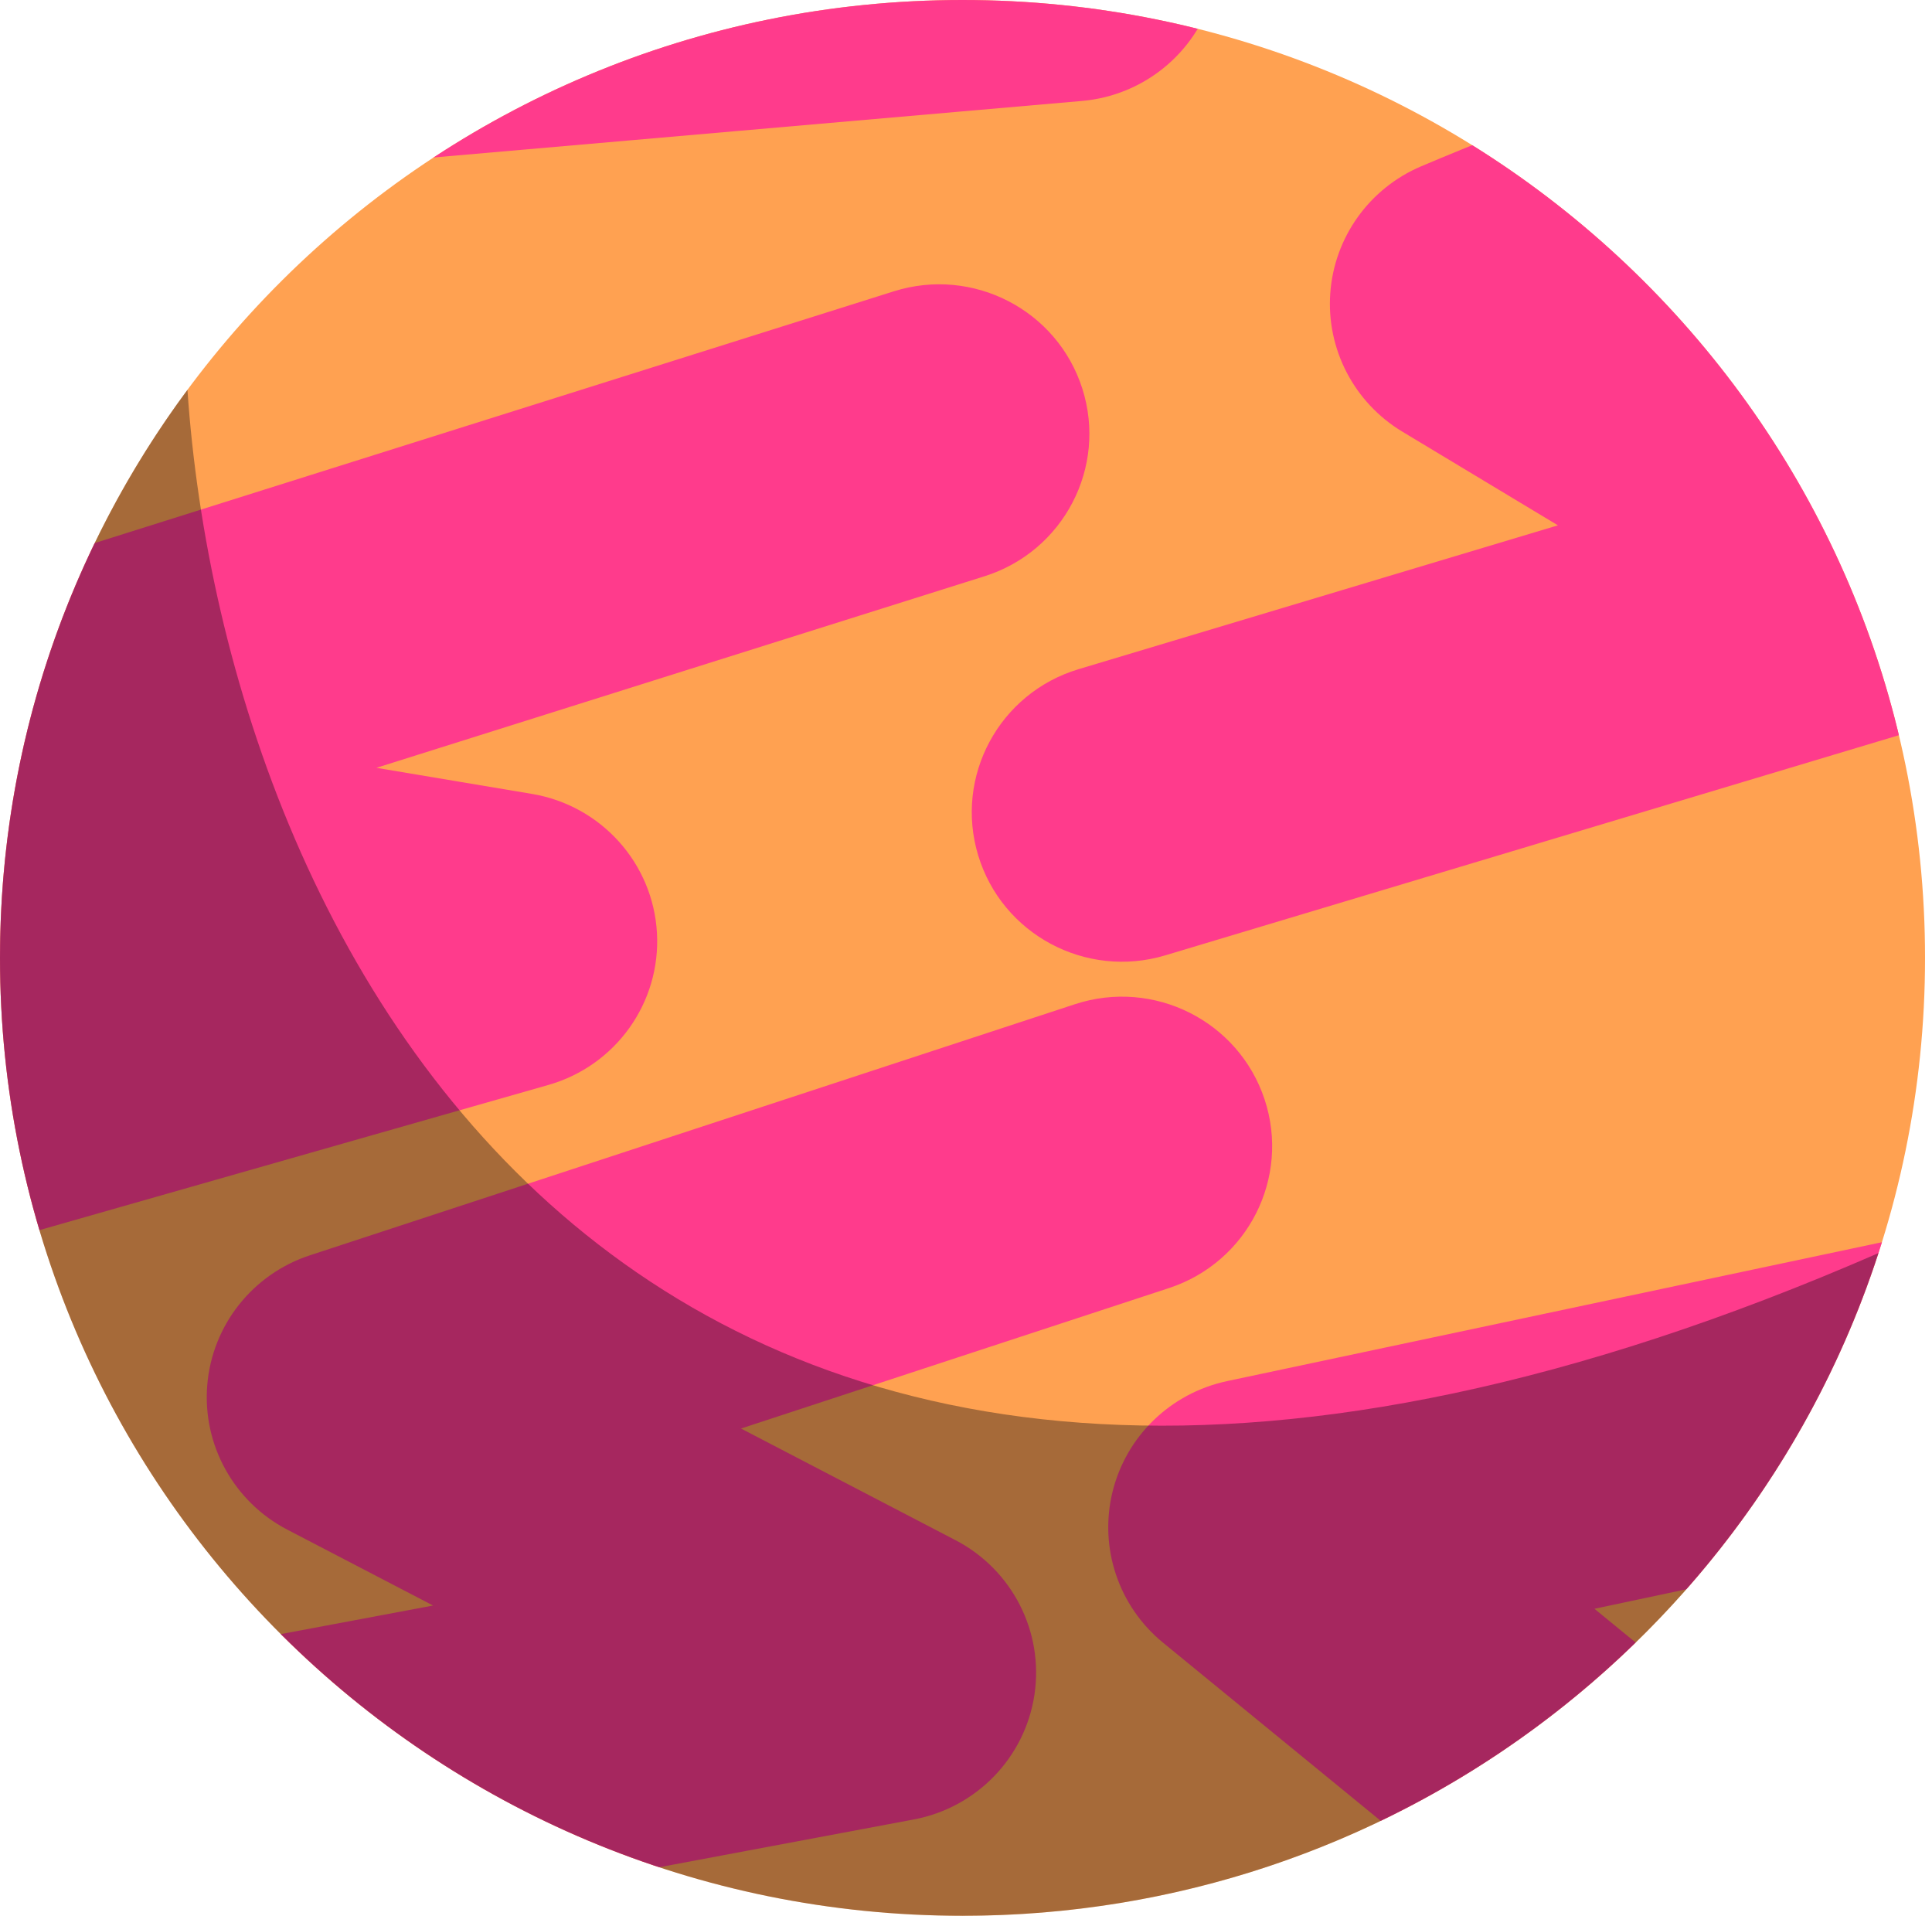
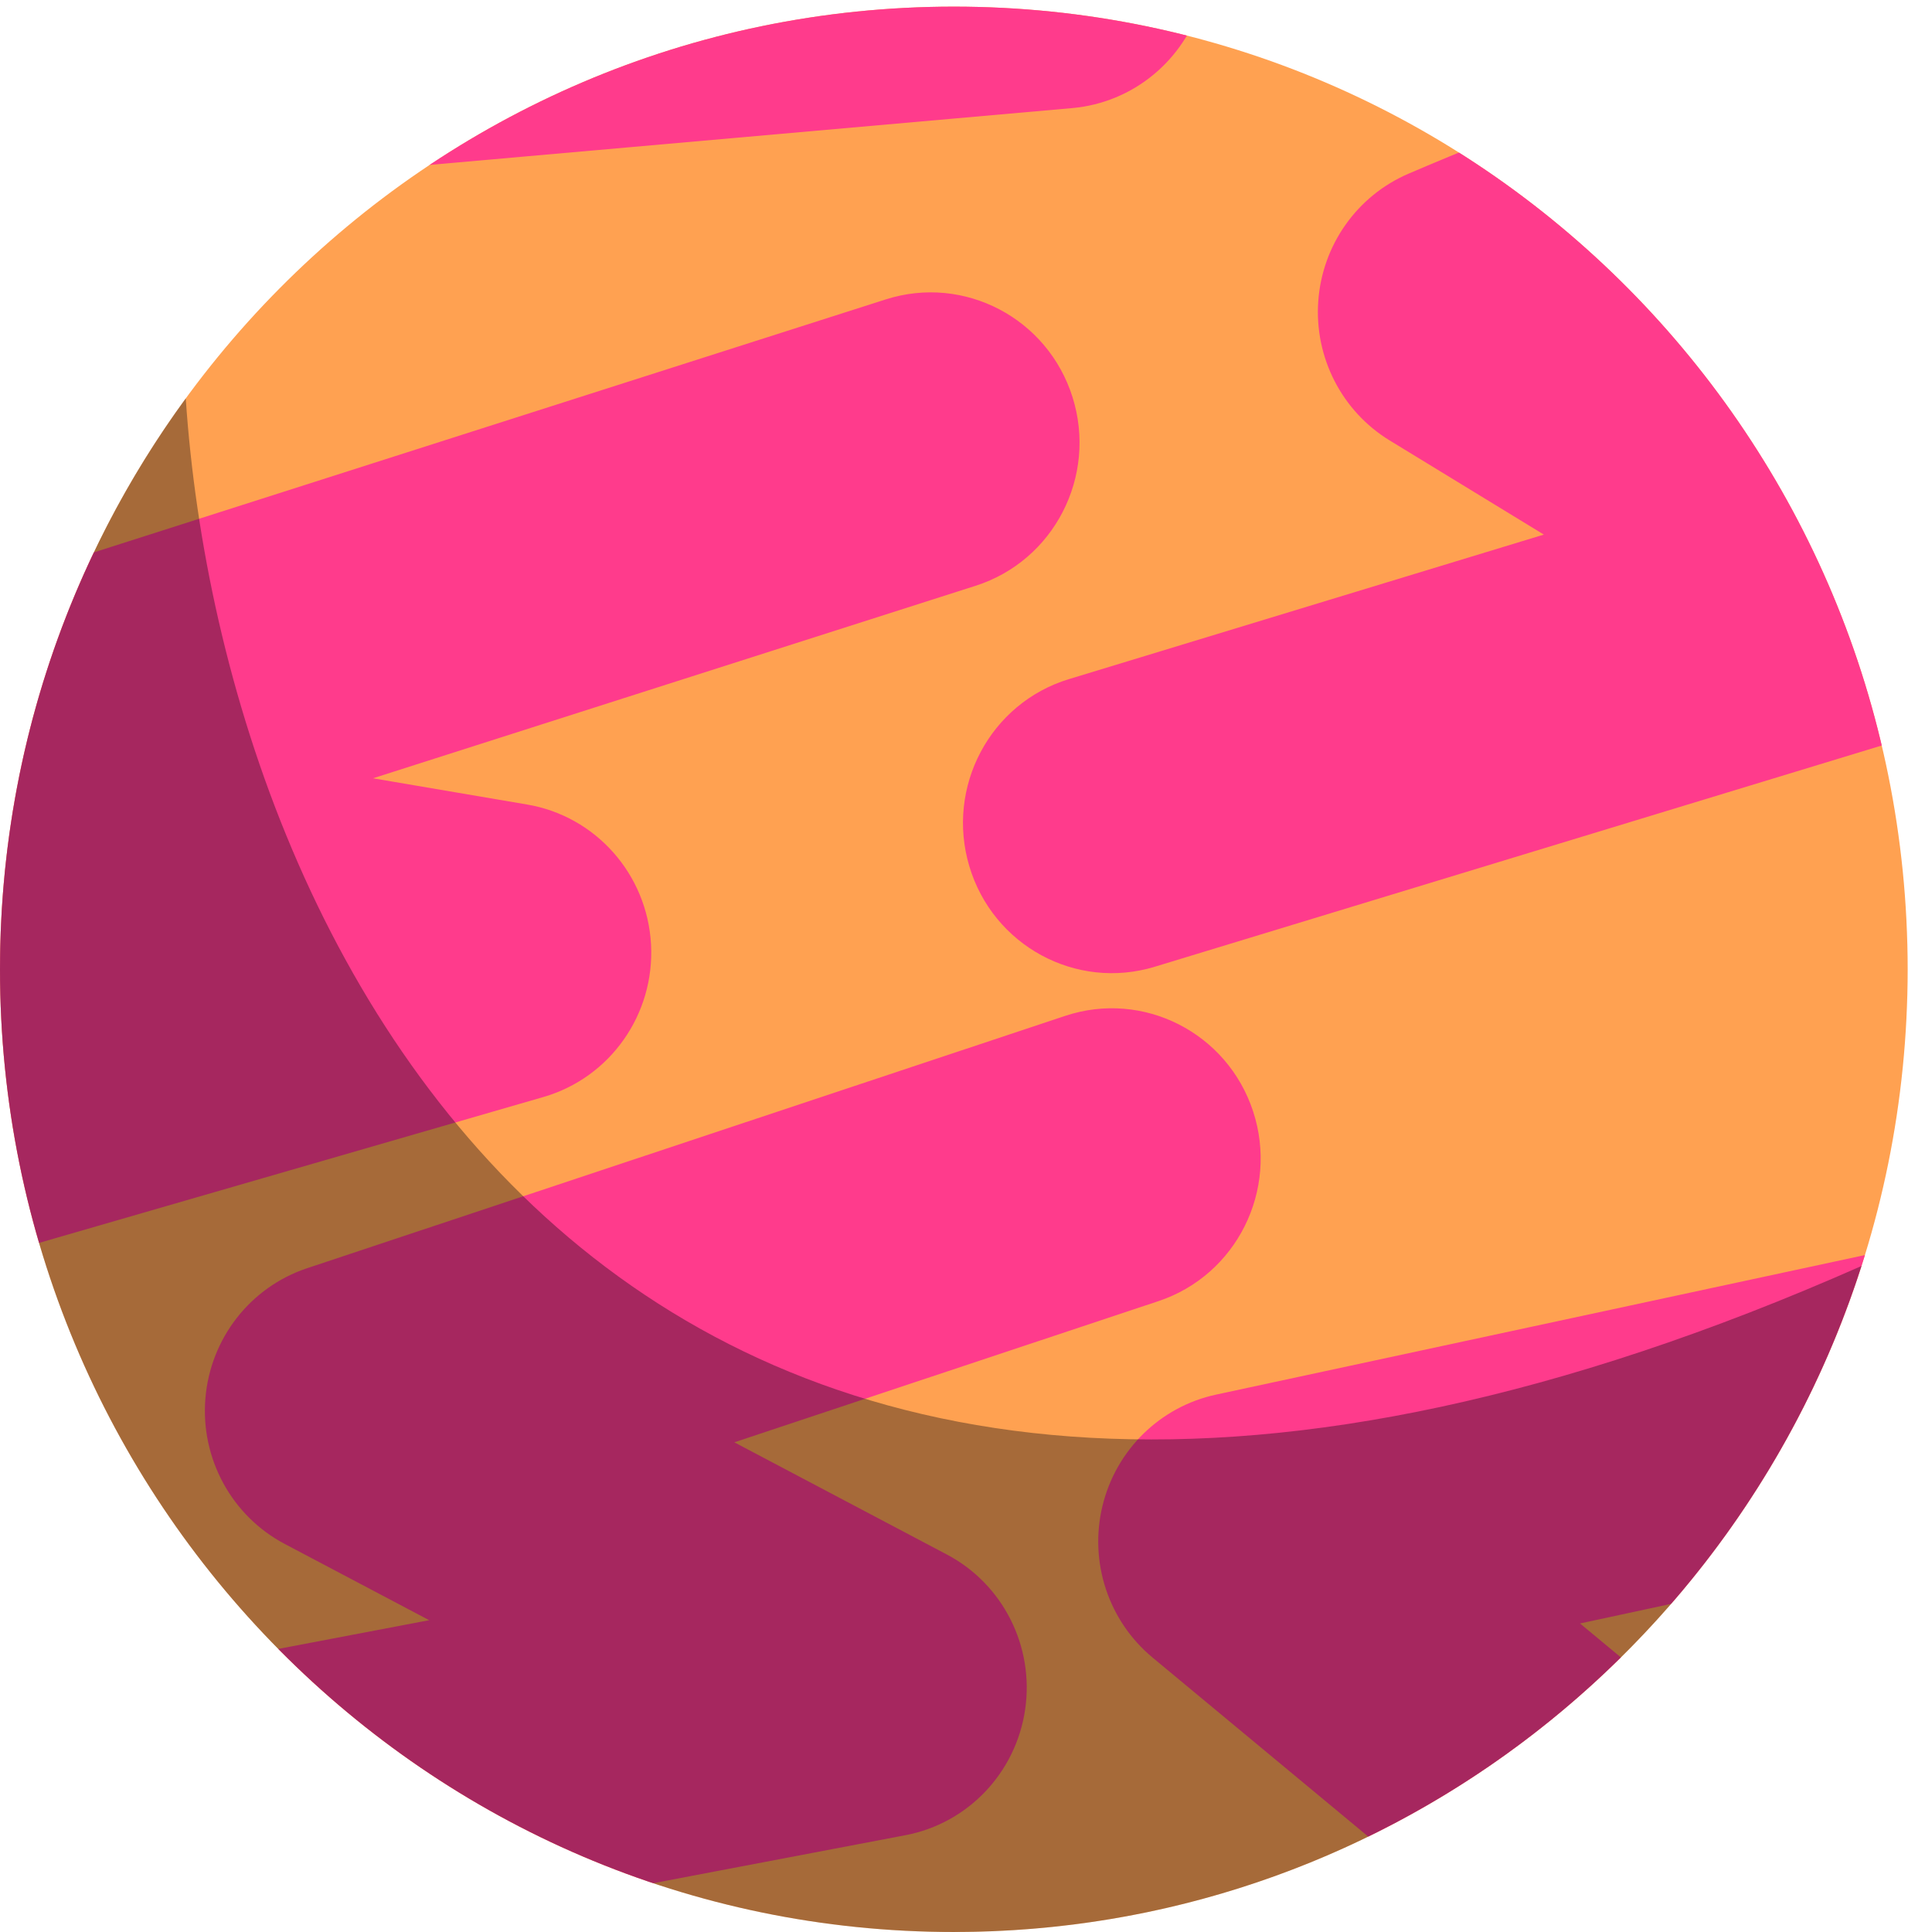
- <svg xmlns="http://www.w3.org/2000/svg" width="235" height="233" viewBox="0 0 235 233" fill="none">
-   <ellipse cx="117.077" cy="116.5" rx="117.077" ry="116.5" fill="#FFA151" />
-   <mask id="mask0" style="mask-type:alpha" maskUnits="userSpaceOnUse" x="0" y="0" width="235" height="233">
-     <ellipse cx="117.077" cy="116.5" rx="117.077" ry="116.5" fill="#C4C4C4" />
+ <svg xmlns="http://www.w3.org/2000/svg" width="157" height="159" viewBox="0 0 157 159" fill="none">
+   <ellipse cx="78.5" cy="79.773" rx="78.5" ry="79.227" fill="#FFA151" />
+   <mask id="mask0_264_876" style="mask-type:alpha" maskUnits="userSpaceOnUse" x="0" y="0" width="157" height="159">
+     <path d="M157 79.773C157 123.529 121.854 159 78.5 159C35.146 159 0 123.529 0 79.773C0 36.017 35.146 0.546 78.5 0.546C121.854 0.546 157 36.017 157 79.773Z" fill="#C4C4C4" />
  </mask>
-   <g mask="url(#mask0)">
-     <path fill-rule="evenodd" clip-rule="evenodd" d="M184.995 -232.396C185.909 -222.399 178.505 -213.558 168.459 -212.649L144.86 -210.515L149.112 -208.597C156.641 -205.202 160.941 -197.198 159.595 -189.082C158.248 -180.966 151.592 -174.762 143.365 -173.955L-25.08 -157.428C-35.12 -156.443 -44.06 -163.743 -45.05 -173.732C-46.04 -183.722 -38.704 -192.618 -28.665 -193.603L71.961 -203.476L66.749 -205.826C59.196 -209.232 54.896 -217.273 56.278 -225.409C57.66 -233.546 64.376 -239.735 72.634 -240.482L165.151 -248.851C175.198 -249.76 184.082 -242.392 184.995 -232.396ZM-179.167 -207.655C-170.502 -212.794 -159.29 -209.97 -154.126 -201.348L-117.782 -140.671C-114.418 -135.054 -114.345 -128.072 -117.591 -122.387C-120.837 -116.702 -126.901 -113.19 -133.472 -113.19H-187.617C-197.704 -113.19 -205.882 -121.327 -205.882 -131.365C-205.882 -141.403 -197.704 -149.541 -187.617 -149.541H-165.622L-185.506 -182.737C-190.67 -191.36 -187.832 -202.516 -179.167 -207.655ZM258.539 -180.323C261.207 -170.643 255.484 -160.643 245.755 -157.988L217.673 -150.323L240.302 -142.181C248.158 -139.354 253.086 -131.582 252.268 -123.309C251.45 -115.035 245.095 -108.369 236.835 -107.12L105.419 -87.243C95.445 -85.734 86.132 -92.556 84.616 -102.48C83.1 -112.404 89.956 -121.672 99.929 -123.181L160.304 -132.312L151.132 -135.613C143.647 -138.306 138.777 -145.512 139.092 -153.426C139.408 -161.339 144.836 -168.138 152.512 -170.233L236.093 -193.044C245.821 -195.699 255.871 -190.004 258.539 -180.323ZM-103.247 -150.275C-100.1 -157.299 -92.85 -161.592 -85.144 -160.993L63.093 -149.486C73.15 -148.705 80.667 -139.959 79.882 -129.952C79.098 -119.944 70.309 -112.464 60.252 -113.245L-36.767 -120.777L-7.739 -93.265C-2.331 -88.139 -0.604 -80.253 -3.378 -73.353C-6.152 -66.453 -12.868 -61.928 -20.337 -61.928H-153.855C-163.942 -61.928 -172.12 -70.066 -172.12 -80.104C-172.12 -90.142 -163.942 -98.279 -153.855 -98.279H-65.997L-99.163 -129.712C-104.759 -135.016 -106.395 -143.251 -103.247 -150.275ZM44.612 -65.672C47.472 -73.115 54.87 -77.837 62.861 -77.318L207.945 -67.903C218.011 -67.25 225.639 -58.6 224.983 -48.583C224.326 -38.566 215.634 -30.976 205.568 -31.629L119.389 -37.222L141.284 -20.127C147.182 -15.522 149.653 -7.799 147.517 -0.649C145.381 6.502 139.071 11.627 131.603 12.278L-12.409 24.832C-22.459 25.708 -31.319 18.312 -32.199 8.312C-33.079 -1.687 -25.646 -10.504 -15.597 -11.38L82.37 -19.92L50.398 -44.882C44.097 -49.801 41.752 -58.23 44.612 -65.672ZM-135.887 -41.236C-134.074 -31.361 -140.648 -21.894 -150.572 -20.09L-259.902 -0.213C-269.825 1.591 -279.339 -4.951 -281.153 -14.825C-282.966 -24.7 -276.391 -34.167 -266.467 -35.972L-157.138 -55.848C-147.214 -57.653 -137.7 -51.11 -135.887 -41.236ZM-32.891 -37.885C-29.034 -28.609 -33.464 -17.979 -42.785 -14.141L-93.915 6.912L-24.779 36.018C-17.164 39.224 -12.663 47.12 -13.806 55.269C-14.948 63.417 -21.45 69.786 -29.655 70.795L-216.792 93.81C-226.804 95.042 -235.923 87.964 -237.16 78.002C-238.398 68.04 -231.285 58.965 -221.273 57.734L-101.841 43.045L-148.351 23.465C-155.133 20.61 -159.529 13.982 -159.5 6.654C-159.47 -0.673 -155.022 -7.266 -148.218 -10.068L-56.752 -47.73C-47.431 -51.568 -36.748 -47.16 -32.891 -37.885ZM281.202 3.738C282.844 13.543 276.268 22.821 266.478 24.604C266.614 24.579 266.69 24.564 266.691 24.567C266.693 24.576 266.108 24.726 264.593 25.197C262.775 25.763 260.3 26.572 257.28 27.592C251.259 29.624 243.378 32.384 234.866 35.449C230.371 37.067 225.738 38.757 221.144 40.457L243.546 53.945C249.72 57.662 253.116 64.648 252.212 71.772C251.307 78.897 246.273 84.824 239.364 86.897L141.744 116.189C132.085 119.087 121.895 113.646 118.983 104.035C116.07 94.424 121.539 84.284 131.197 81.386L189.499 63.892L170.573 52.497C164.71 48.967 161.326 42.469 161.808 35.666C162.291 28.864 166.559 22.903 172.863 20.228C185.274 14.962 205.202 7.473 222.435 1.267C231.103 -1.854 239.227 -4.701 245.548 -6.833C248.698 -7.896 251.478 -8.809 253.687 -9.496C255.346 -10.012 258.05 -10.848 260.182 -11.202C270.132 -12.852 279.543 -6.163 281.202 3.738ZM131.652 47.272C134.697 56.842 129.368 67.055 119.751 70.085L45.784 93.383L64.708 96.557C73.12 97.968 79.431 104.985 79.909 113.461C80.387 121.937 74.906 129.613 66.705 131.952L-98.354 179.029C-108.052 181.794 -118.166 176.214 -120.945 166.564C-123.725 156.915 -118.117 146.851 -108.42 144.085L-20.768 119.086L-34.931 116.71C-43.252 115.315 -49.528 108.431 -50.117 100.055C-50.705 91.68 -45.452 83.993 -37.408 81.46L108.726 35.429C118.344 32.4 128.608 37.702 131.652 47.272ZM-99.937 114.687C-96.408 124.09 -101.207 134.56 -110.657 138.073L-197.918 170.503C-207.368 174.015 -217.89 169.24 -221.42 159.836C-224.949 150.433 -220.15 139.962 -210.699 136.45L-123.439 104.019C-113.989 100.507 -103.467 105.283 -99.937 114.687ZM153.817 133.703C156.976 143.236 151.771 153.512 142.191 156.656L90.135 173.739L116.227 187.32C123.12 190.908 126.973 198.445 125.828 206.101C124.682 213.757 118.79 219.851 111.146 221.286L-16.952 245.325C-26.865 247.185 -36.416 240.697 -38.286 230.833C-40.155 220.968 -33.635 211.464 -23.722 209.604L52.678 195.266L34.948 186.038C28.447 182.654 24.611 175.727 25.21 168.449C25.808 161.172 30.725 154.958 37.694 152.672L130.75 122.134C140.33 118.99 150.657 124.17 153.817 133.703ZM267.459 161.488C269.562 171.305 263.268 180.96 253.402 183.052L193.94 195.662L221.11 217.897C226.19 222.055 228.631 228.609 227.501 235.057C226.372 241.505 221.845 246.85 215.651 249.051L147.717 273.196C138.217 276.572 127.765 271.646 124.372 262.193C120.979 252.74 125.93 242.339 135.429 238.963L173.016 225.604L141.466 199.784C136.048 195.351 133.661 188.222 135.322 181.441C136.984 174.66 142.401 169.425 149.261 167.97L245.788 147.5C255.654 145.408 265.357 151.67 267.459 161.488Z" fill="#FF3B8C" />
+   <g mask="url(#mask0_264_876)">
+     <path fill-rule="evenodd" clip-rule="evenodd" d="M124.039 -157.497C124.651 -150.698 119.687 -144.686 112.951 -144.068L97.128 -142.616L99.979 -141.312C105.028 -139.004 107.911 -133.56 107.008 -128.041C106.105 -122.522 101.642 -118.302 96.126 -117.753L-16.817 -106.514C-23.548 -105.844 -29.543 -110.809 -30.206 -117.602C-30.87 -124.396 -25.951 -130.446 -19.22 -131.116L48.249 -137.83L44.755 -139.428C39.691 -141.744 36.807 -147.212 37.734 -152.746C38.66 -158.279 43.164 -162.488 48.701 -162.996L110.734 -168.687C117.47 -169.305 123.427 -164.295 124.039 -157.497ZM-120.132 -140.672C-114.322 -144.166 -106.805 -142.246 -103.342 -136.382L-78.974 -95.118C-76.718 -91.299 -76.669 -86.551 -78.845 -82.684C-81.022 -78.818 -85.088 -76.43 -89.494 -76.43H-125.797C-132.561 -76.43 -138.044 -81.964 -138.044 -88.79C-138.044 -95.617 -132.561 -101.151 -125.797 -101.151H-111.05L-124.382 -123.726C-127.845 -129.59 -125.942 -137.177 -120.132 -140.672ZM173.35 -122.084C175.139 -115.501 171.302 -108.7 164.779 -106.895L145.949 -101.683L161.122 -96.145C166.39 -94.223 169.694 -88.938 169.145 -83.311C168.597 -77.685 164.336 -73.151 158.798 -72.302L70.683 -58.784C63.996 -57.758 57.751 -62.398 56.735 -69.147C55.718 -75.896 60.315 -82.198 67.002 -83.224L107.483 -89.434L101.333 -91.679C96.315 -93.51 93.049 -98.411 93.261 -103.792C93.472 -109.174 97.112 -113.798 102.259 -115.223L158.3 -130.735C164.823 -132.541 171.561 -128.668 173.35 -122.084ZM-69.228 -101.65C-67.117 -106.427 -62.256 -109.346 -57.09 -108.939L42.303 -101.113C49.047 -100.582 54.087 -94.635 53.561 -87.829C53.035 -81.023 47.142 -75.936 40.398 -76.467L-24.653 -81.589L-5.19 -62.879C-1.563 -59.394 -0.405 -54.031 -2.265 -49.338C-4.125 -44.646 -8.628 -41.569 -13.636 -41.569H-103.16C-109.924 -41.569 -115.407 -47.103 -115.407 -53.929C-115.407 -60.756 -109.924 -66.29 -103.16 -66.29H-44.252L-66.489 -87.666C-70.241 -91.273 -71.338 -96.873 -69.228 -101.65ZM29.912 -44.115C31.829 -49.177 36.79 -52.388 42.148 -52.035L139.427 -45.632C146.176 -45.188 151.291 -39.305 150.851 -32.493C150.41 -25.681 144.582 -20.519 137.833 -20.964L80.05 -24.767L94.731 -13.142C98.685 -10.01 100.342 -4.758 98.91 0.105C97.478 4.968 93.247 8.453 88.24 8.896L-8.321 17.433C-15.059 18.029 -21 12.999 -21.59 6.199C-22.18 -0.601 -17.196 -6.597 -10.458 -7.193L55.228 -13.001L33.791 -29.976C29.567 -33.322 27.994 -39.053 29.912 -44.115ZM-91.113 -27.497C-89.897 -20.781 -94.305 -14.343 -100.959 -13.116L-174.265 0.401C-180.918 1.628 -187.298 -2.821 -188.513 -9.536C-189.729 -16.251 -185.321 -22.69 -178.667 -23.917L-105.361 -37.434C-98.708 -38.661 -92.328 -34.212 -91.113 -27.497ZM-22.054 -25.218C-19.468 -18.91 -22.438 -11.681 -28.688 -9.071L-62.97 5.247L-16.615 25.04C-11.509 27.221 -8.491 32.59 -9.257 38.132C-10.023 43.673 -14.382 48.005 -19.884 48.691L-145.36 64.343C-152.072 65.18 -158.187 60.367 -159.016 53.592C-159.846 46.817 -155.077 40.646 -148.364 39.809L-68.285 29.82L-99.47 16.504C-104.017 14.562 -106.964 10.055 -106.945 5.071C-106.925 0.088 -103.943 -4.396 -99.381 -6.301L-38.053 -31.913C-31.803 -34.523 -24.64 -31.526 -22.054 -25.218ZM188.545 3.088C189.646 9.756 185.238 16.066 178.673 17.278C178.764 17.261 178.815 17.251 178.816 17.253C178.817 17.259 178.425 17.361 177.409 17.681C176.19 18.066 174.531 18.617 172.506 19.31C168.469 20.692 163.184 22.569 157.477 24.653C154.463 25.754 151.357 26.903 148.276 28.059L163.297 37.232C167.437 39.76 169.714 44.511 169.108 49.356C168.501 54.2 165.126 58.231 160.493 59.641L95.039 79.561C88.563 81.532 81.73 77.832 79.777 71.296C77.825 64.76 81.491 57.864 87.967 55.893L127.059 43.996L114.369 36.247C110.438 33.847 108.168 29.427 108.492 24.801C108.816 20.175 111.678 16.122 115.904 14.302C124.226 10.721 137.588 5.628 149.142 1.408C154.954 -0.715 160.401 -2.651 164.639 -4.101C166.752 -4.824 168.615 -5.444 170.097 -5.912C171.209 -6.263 173.022 -6.831 174.452 -7.072C181.123 -8.194 187.433 -3.645 188.545 3.088ZM88.272 32.694C90.314 39.202 86.741 46.148 80.293 48.208L30.698 64.052L43.386 66.211C49.027 67.17 53.258 71.942 53.579 77.706C53.899 83.47 50.224 88.69 44.725 90.281L-65.947 122.296C-72.449 124.177 -79.231 120.382 -81.094 113.82C-82.958 107.257 -79.198 100.413 -72.696 98.532L-13.925 81.531L-23.422 79.916C-29.001 78.967 -33.209 74.285 -33.604 68.589C-33.998 62.894 -30.476 57.666 -25.083 55.943L72.9 24.64C79.349 22.58 86.231 26.186 88.272 32.694ZM-67.008 78.54C-64.642 84.935 -67.86 92.055 -74.196 94.444L-132.704 116.498C-139.041 118.887 -146.096 115.639 -148.462 109.244C-150.829 102.849 -147.611 95.729 -141.274 93.34L-82.766 71.285C-76.43 68.897 -69.375 72.145 -67.008 78.54ZM103.134 91.472C105.252 97.955 101.762 104.943 95.339 107.081L60.435 118.699L77.93 127.935C82.552 130.374 85.135 135.501 84.367 140.707C83.599 145.914 79.648 150.058 74.523 151.033L-11.367 167.381C-18.013 168.646 -24.418 164.234 -25.671 157.526C-26.924 150.817 -22.552 144.354 -15.906 143.089L35.321 133.339L23.432 127.063C19.073 124.761 16.501 120.05 16.903 115.102C17.304 110.153 20.601 105.927 25.273 104.372L87.667 83.604C94.091 81.466 101.015 84.989 103.134 91.472ZM179.331 110.367C180.741 117.044 176.521 123.61 169.906 125.032L130.036 133.608L148.254 148.729C151.66 151.556 153.297 156.014 152.539 160.398C151.782 164.783 148.747 168.419 144.594 169.916L99.044 186.335C92.674 188.631 85.666 185.281 83.391 178.852C81.116 172.424 84.435 165.351 90.805 163.055L116.007 153.97L94.852 136.411C91.22 133.396 89.619 128.548 90.733 123.936C91.847 119.325 95.479 115.765 100.079 114.775L164.801 100.855C171.416 99.432 177.921 103.691 179.331 110.367Z" fill="#FF3B8C" />
  </g>
-   <path fill-rule="evenodd" clip-rule="evenodd" d="M22.8 47.41C27.473 116.186 78.829 217.645 228.488 152.402C213.276 199.174 169.146 232.998 117.077 232.998C52.417 232.998 0 180.84 0 116.498C0 90.635 8.47 66.74 22.8 47.41Z" fill="#01050C" fill-opacity="0.35" />
+   <path fill-rule="evenodd" clip-rule="evenodd" d="M15.287 32.788C18.421 79.559 52.855 148.557 153.201 104.189C143.002 135.996 113.413 158.999 78.5 158.999C35.146 158.999 0 123.528 0 79.772C0 62.183 5.679 45.933 15.287 32.788Z" fill="#01050C" fill-opacity="0.35" />
</svg>
